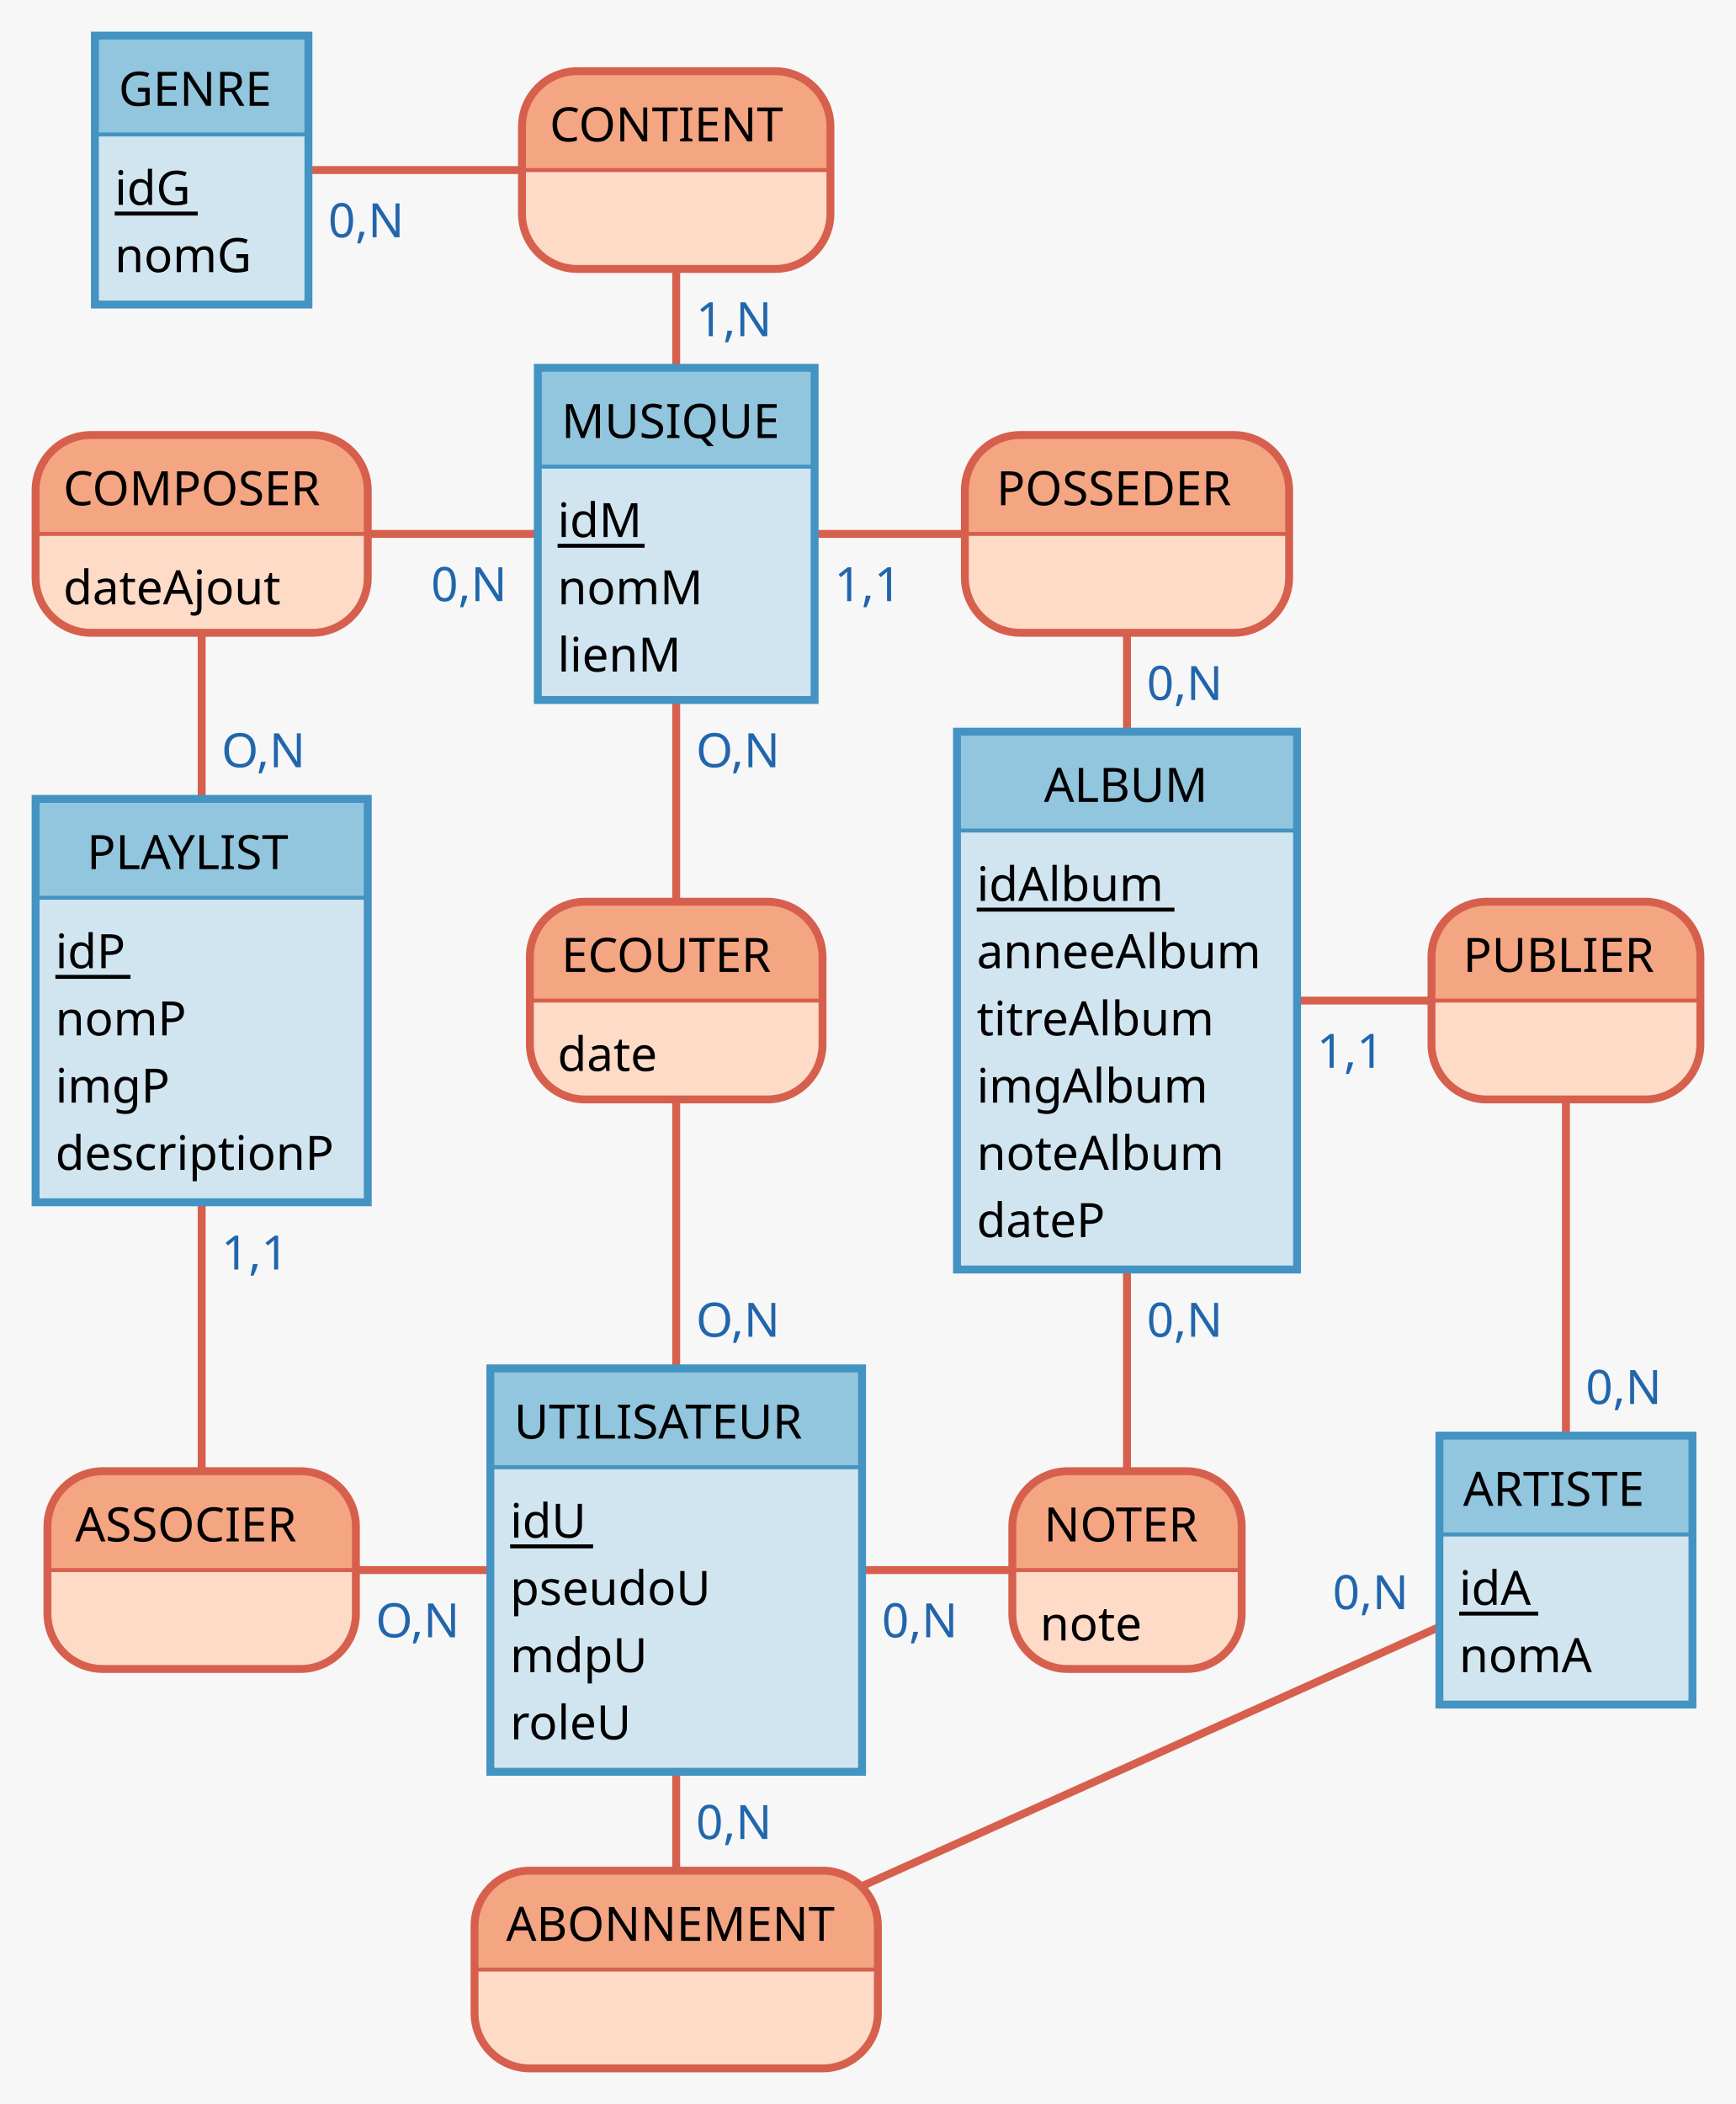
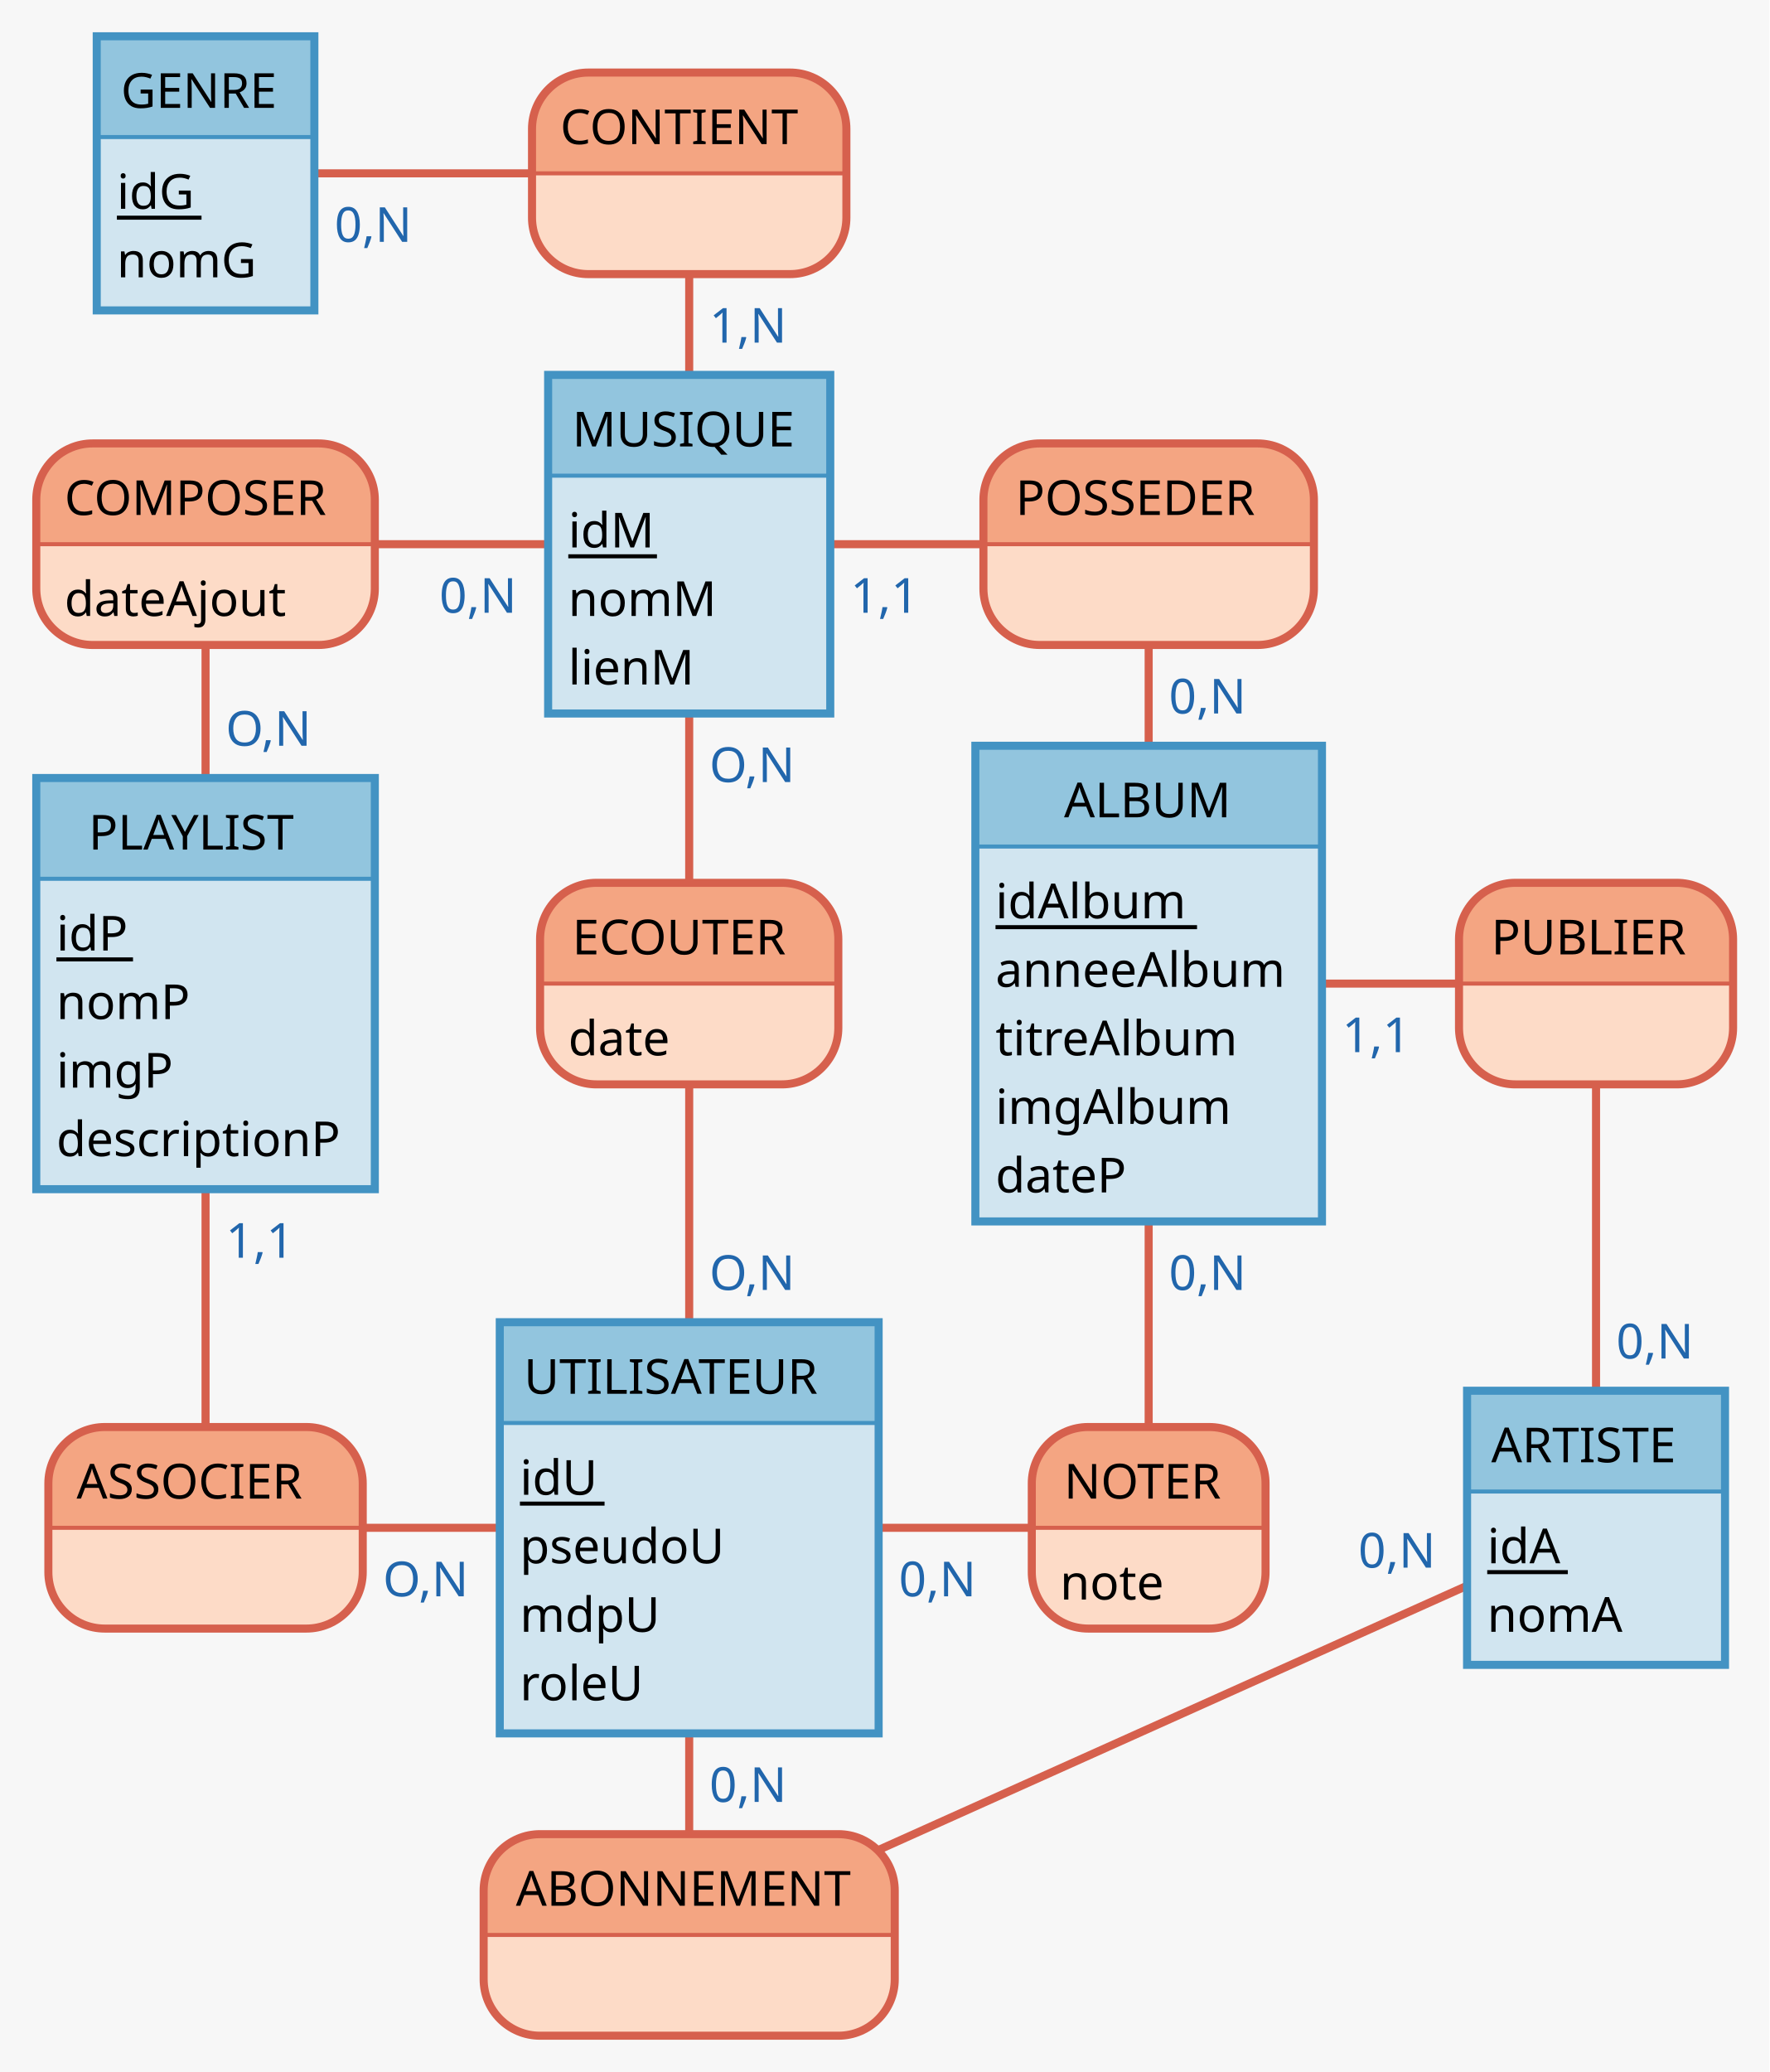
- <svg xmlns="http://www.w3.org/2000/svg" width="439" height="532" viewBox="0 0 439 532">
-   <rect x="0" y="0" width="439" height="532" fill="#f7f7f7" stroke="none" stroke-width="0" />
+ <svg xmlns="http://www.w3.org/2000/svg" width="439" height="514" viewBox="0 0 439 514">
+   <rect x="0" y="0" width="439" height="514" fill="#f7f7f7" stroke="none" stroke-width="0" />
  <g>
    <line x1="171" y1="135" x2="171" y2="43" stroke="#d6604d" stroke-width="2" />
    <line x1="51" y1="43" x2="171" y2="43" stroke="#d6604d" stroke-width="2" />
    <g>
      <path d="M196 18 a14 14 90 0 1 14 14 V43 h-78 V32 a14 14 90 0 1 14 -14" fill="#f4a582" stroke="#f4a582" stroke-width="0" />
      <path d="M210 43 v11 a14 14 90 0 1 -14 14 H146 a14 14 90 0 1 -14 -14 V43 H78" fill="#fddbc7" stroke="#fddbc7" stroke-width="0" />
      <rect x="132" y="18" width="78" height="50" fill="none" rx="14" stroke="#d6604d" stroke-width="2" />
      <line x1="132" y1="43" x2="210" y2="43" stroke="#d6604d" stroke-width="1" />
      <text x="139" y="35.75" fill="#000000" font-family="Verdana" font-size="12">CONTIENT</text>
    </g>
    <text x="176" y="85" fill="#2166ac" font-family="Verdana" font-size="12">1,N</text>
    <text x="83" y="60" fill="#2166ac" font-family="Verdana" font-size="12">0,N</text>
  </g>
  <g>
-     <line x1="51" y1="253" x2="51" y2="135" stroke="#d6604d" stroke-width="2" />
+     <line x1="51" y1="244" x2="51" y2="135" stroke="#d6604d" stroke-width="2" />
    <line x1="171" y1="135" x2="51" y2="135" stroke="#d6604d" stroke-width="2" />
    <g>
      <path d="M79 110 a14 14 90 0 1 14 14 V135 h-84 V124 a14 14 90 0 1 14 -14" fill="#f4a582" stroke="#f4a582" stroke-width="0" />
      <path d="M93 135 v11 a14 14 90 0 1 -14 14 H23 a14 14 90 0 1 -14 -14 V135 H84" fill="#fddbc7" stroke="#fddbc7" stroke-width="0" />
      <rect x="9" y="110" width="84" height="50" fill="none" rx="14" stroke="#d6604d" stroke-width="2" />
      <line x1="9" y1="135" x2="93" y2="135" stroke="#d6604d" stroke-width="1" />
      <text x="16" y="127.75" fill="#000000" font-family="Verdana" font-size="12">COMPOSER</text>
      <text x="16" y="152.8" fill="#000000" font-family="Verdana" font-size="12">dateAjout</text>
    </g>
-     <text x="56" y="194" fill="#2166ac" font-family="Verdana" font-size="12">O,N</text>
+     <text x="56" y="185" fill="#2166ac" font-family="Verdana" font-size="12">O,N</text>
    <text x="109" y="152" fill="#2166ac" font-family="Verdana" font-size="12">0,N</text>
  </g>
  <g>
-     <line x1="285" y1="253" x2="285" y2="135" stroke="#d6604d" stroke-width="2" />
+     <line x1="285" y1="244" x2="285" y2="135" stroke="#d6604d" stroke-width="2" />
    <line x1="171" y1="135" x2="285" y2="135" stroke="#d6604d" stroke-width="2" />
    <g>
      <path d="M312 110 a14 14 90 0 1 14 14 V135 h-82 V124 a14 14 90 0 1 14 -14" fill="#f4a582" stroke="#f4a582" stroke-width="0" />
      <path d="M326 135 v11 a14 14 90 0 1 -14 14 H258 a14 14 90 0 1 -14 -14 V135 H82" fill="#fddbc7" stroke="#fddbc7" stroke-width="0" />
      <rect x="244" y="110" width="82" height="50" fill="none" rx="14" stroke="#d6604d" stroke-width="2" />
      <line x1="244" y1="135" x2="326" y2="135" stroke="#d6604d" stroke-width="1" />
      <text x="252" y="127.75" fill="#000000" font-family="Verdana" font-size="12">POSSEDER</text>
    </g>
    <text x="290" y="177" fill="#2166ac" font-family="Verdana" font-size="12">0,N</text>
    <text x="211" y="152" fill="#2166ac" font-family="Verdana" font-size="12">1,1</text>
  </g>
  <g>
-     <line x1="171" y1="397" x2="171" y2="253" stroke="#d6604d" stroke-width="2" />
-     <line x1="171" y1="135" x2="171" y2="253" stroke="#d6604d" stroke-width="2" />
+     <line x1="171" y1="379" x2="171" y2="244" stroke="#d6604d" stroke-width="2" />
+     <line x1="171" y1="135" x2="171" y2="244" stroke="#d6604d" stroke-width="2" />
    <g>
-       <path d="M194 228 a14 14 90 0 1 14 14 V253 h-74 V242 a14 14 90 0 1 14 -14" fill="#f4a582" stroke="#f4a582" stroke-width="0" />
-       <path d="M208 253 v11 a14 14 90 0 1 -14 14 H148 a14 14 90 0 1 -14 -14 V253 H74" fill="#fddbc7" stroke="#fddbc7" stroke-width="0" />
-       <rect x="134" y="228" width="74" height="50" fill="none" rx="14" stroke="#d6604d" stroke-width="2" />
-       <line x1="134" y1="253" x2="208" y2="253" stroke="#d6604d" stroke-width="1" />
-       <text x="142" y="245.75" fill="#000000" font-family="Verdana" font-size="12">ECOUTER</text>
-       <text x="141" y="270.8" fill="#000000" font-family="Verdana" font-size="12">date</text>
+       <path d="M194 219 a14 14 90 0 1 14 14 V244 h-74 V233 a14 14 90 0 1 14 -14" fill="#f4a582" stroke="#f4a582" stroke-width="0" />
+       <path d="M208 244 v11 a14 14 90 0 1 -14 14 H148 a14 14 90 0 1 -14 -14 V244 H74" fill="#fddbc7" stroke="#fddbc7" stroke-width="0" />
+       <rect x="134" y="219" width="74" height="50" fill="none" rx="14" stroke="#d6604d" stroke-width="2" />
+       <line x1="134" y1="244" x2="208" y2="244" stroke="#d6604d" stroke-width="1" />
+       <text x="142" y="236.75" fill="#000000" font-family="Verdana" font-size="12">ECOUTER</text>
+       <text x="141" y="261.8" fill="#000000" font-family="Verdana" font-size="12">date</text>
    </g>
-     <text x="176" y="338" fill="#2166ac" font-family="Verdana" font-size="12">O,N</text>
+     <text x="176" y="320" fill="#2166ac" font-family="Verdana" font-size="12">O,N</text>
    <text x="176" y="194" fill="#2166ac" font-family="Verdana" font-size="12">O,N</text>
  </g>
  <g>
-     <line x1="396" y1="397" x2="396" y2="253" stroke="#d6604d" stroke-width="2" />
-     <line x1="285" y1="253" x2="396" y2="253" stroke="#d6604d" stroke-width="2" />
+     <line x1="396" y1="379" x2="396" y2="244" stroke="#d6604d" stroke-width="2" />
+     <line x1="285" y1="244" x2="396" y2="244" stroke="#d6604d" stroke-width="2" />
    <g>
-       <path d="M416 228 a14 14 90 0 1 14 14 V253 h-68 V242 a14 14 90 0 1 14 -14" fill="#f4a582" stroke="#f4a582" stroke-width="0" />
-       <path d="M430 253 v11 a14 14 90 0 1 -14 14 H376 a14 14 90 0 1 -14 -14 V253 H68" fill="#fddbc7" stroke="#fddbc7" stroke-width="0" />
-       <rect x="362" y="228" width="68" height="50" fill="none" rx="14" stroke="#d6604d" stroke-width="2" />
-       <line x1="362" y1="253" x2="430" y2="253" stroke="#d6604d" stroke-width="1" />
-       <text x="370" y="245.75" fill="#000000" font-family="Verdana" font-size="12">PUBLIER</text>
+       <path d="M416 219 a14 14 90 0 1 14 14 V244 h-68 V233 a14 14 90 0 1 14 -14" fill="#f4a582" stroke="#f4a582" stroke-width="0" />
+       <path d="M430 244 v11 a14 14 90 0 1 -14 14 H376 a14 14 90 0 1 -14 -14 V244 H68" fill="#fddbc7" stroke="#fddbc7" stroke-width="0" />
+       <rect x="362" y="219" width="68" height="50" fill="none" rx="14" stroke="#d6604d" stroke-width="2" />
+       <line x1="362" y1="244" x2="430" y2="244" stroke="#d6604d" stroke-width="1" />
+       <text x="370" y="236.75" fill="#000000" font-family="Verdana" font-size="12">PUBLIER</text>
    </g>
-     <text x="401" y="355" fill="#2166ac" font-family="Verdana" font-size="12">0,N</text>
-     <text x="333" y="270" fill="#2166ac" font-family="Verdana" font-size="12">1,1</text>
+     <text x="401" y="337" fill="#2166ac" font-family="Verdana" font-size="12">0,N</text>
+     <text x="333" y="261" fill="#2166ac" font-family="Verdana" font-size="12">1,1</text>
  </g>
  <g>
-     <line x1="171" y1="397" x2="51" y2="397" stroke="#d6604d" stroke-width="2" />
-     <line x1="51" y1="253" x2="51" y2="397" stroke="#d6604d" stroke-width="2" />
+     <line x1="171" y1="379" x2="51" y2="379" stroke="#d6604d" stroke-width="2" />
+     <line x1="51" y1="244" x2="51" y2="379" stroke="#d6604d" stroke-width="2" />
    <g>
-       <path d="M76 372 a14 14 90 0 1 14 14 V397 h-78 V386 a14 14 90 0 1 14 -14" fill="#f4a582" stroke="#f4a582" stroke-width="0" />
-       <path d="M90 397 v11 a14 14 90 0 1 -14 14 H26 a14 14 90 0 1 -14 -14 V397 H78" fill="#fddbc7" stroke="#fddbc7" stroke-width="0" />
-       <rect x="12" y="372" width="78" height="50" fill="none" rx="14" stroke="#d6604d" stroke-width="2" />
-       <line x1="12" y1="397" x2="90" y2="397" stroke="#d6604d" stroke-width="1" />
-       <text x="19" y="389.75" fill="#000000" font-family="Verdana" font-size="12">ASSOCIER</text>
+       <path d="M76 354 a14 14 90 0 1 14 14 V379 h-78 V368 a14 14 90 0 1 14 -14" fill="#f4a582" stroke="#f4a582" stroke-width="0" />
+       <path d="M90 379 v11 a14 14 90 0 1 -14 14 H26 a14 14 90 0 1 -14 -14 V379 H78" fill="#fddbc7" stroke="#fddbc7" stroke-width="0" />
+       <rect x="12" y="354" width="78" height="50" fill="none" rx="14" stroke="#d6604d" stroke-width="2" />
+       <line x1="12" y1="379" x2="90" y2="379" stroke="#d6604d" stroke-width="1" />
+       <text x="19" y="371.75" fill="#000000" font-family="Verdana" font-size="12">ASSOCIER</text>
    </g>
-     <text x="95" y="414" fill="#2166ac" font-family="Verdana" font-size="12">O,N</text>
-     <text x="56" y="321" fill="#2166ac" font-family="Verdana" font-size="12">1,1</text>
+     <text x="95" y="396" fill="#2166ac" font-family="Verdana" font-size="12">O,N</text>
+     <text x="56" y="312" fill="#2166ac" font-family="Verdana" font-size="12">1,1</text>
  </g>
  <g>
-     <line x1="171" y1="397" x2="285" y2="397" stroke="#d6604d" stroke-width="2" />
-     <line x1="285" y1="253" x2="285" y2="397" stroke="#d6604d" stroke-width="2" />
+     <line x1="171" y1="379" x2="285" y2="379" stroke="#d6604d" stroke-width="2" />
+     <line x1="285" y1="244" x2="285" y2="379" stroke="#d6604d" stroke-width="2" />
    <g>
-       <path d="M300 372 a14 14 90 0 1 14 14 V397 h-58 V386 a14 14 90 0 1 14 -14" fill="#f4a582" stroke="#f4a582" stroke-width="0" />
-       <path d="M314 397 v11 a14 14 90 0 1 -14 14 H270 a14 14 90 0 1 -14 -14 V397 H58" fill="#fddbc7" stroke="#fddbc7" stroke-width="0" />
-       <rect x="256" y="372" width="58" height="50" fill="none" rx="14" stroke="#d6604d" stroke-width="2" />
-       <line x1="256" y1="397" x2="314" y2="397" stroke="#d6604d" stroke-width="1" />
-       <text x="264" y="389.75" fill="#000000" font-family="Verdana" font-size="12">NOTER</text>
-       <text x="263" y="414.8" fill="#000000" font-family="Verdana" font-size="12">note</text>
+       <path d="M300 354 a14 14 90 0 1 14 14 V379 h-58 V368 a14 14 90 0 1 14 -14" fill="#f4a582" stroke="#f4a582" stroke-width="0" />
+       <path d="M314 379 v11 a14 14 90 0 1 -14 14 H270 a14 14 90 0 1 -14 -14 V379 H58" fill="#fddbc7" stroke="#fddbc7" stroke-width="0" />
+       <rect x="256" y="354" width="58" height="50" fill="none" rx="14" stroke="#d6604d" stroke-width="2" />
+       <line x1="256" y1="379" x2="314" y2="379" stroke="#d6604d" stroke-width="1" />
+       <text x="264" y="371.75" fill="#000000" font-family="Verdana" font-size="12">NOTER</text>
+       <text x="263" y="396.8" fill="#000000" font-family="Verdana" font-size="12">note</text>
    </g>
-     <text x="223" y="414" fill="#2166ac" font-family="Verdana" font-size="12">0,N</text>
-     <text x="290" y="338" fill="#2166ac" font-family="Verdana" font-size="12">0,N</text>
+     <text x="223" y="396" fill="#2166ac" font-family="Verdana" font-size="12">0,N</text>
+     <text x="290" y="320" fill="#2166ac" font-family="Verdana" font-size="12">0,N</text>
  </g>
  <g>
-     <line x1="171" y1="397" x2="171" y2="498" stroke="#d6604d" stroke-width="2" />
-     <line x1="396" y1="397" x2="171" y2="498" stroke="#d6604d" stroke-width="2" />
+     <line x1="171" y1="379" x2="171" y2="480" stroke="#d6604d" stroke-width="2" />
+     <line x1="396" y1="379" x2="171" y2="480" stroke="#d6604d" stroke-width="2" />
    <g>
-       <path d="M208 473 a14 14 90 0 1 14 14 V498 h-102 V487 a14 14 90 0 1 14 -14" fill="#f4a582" stroke="#f4a582" stroke-width="0" />
-       <path d="M222 498 v11 a14 14 90 0 1 -14 14 H134 a14 14 90 0 1 -14 -14 V498 H102" fill="#fddbc7" stroke="#fddbc7" stroke-width="0" />
-       <rect x="120" y="473" width="102" height="50" fill="none" rx="14" stroke="#d6604d" stroke-width="2" />
-       <line x1="120" y1="498" x2="222" y2="498" stroke="#d6604d" stroke-width="1" />
-       <text x="128" y="490.75" fill="#000000" font-family="Verdana" font-size="12">ABONNEMENT</text>
+       <path d="M208 455 a14 14 90 0 1 14 14 V480 h-102 V469 a14 14 90 0 1 14 -14" fill="#f4a582" stroke="#f4a582" stroke-width="0" />
+       <path d="M222 480 v11 a14 14 90 0 1 -14 14 H134 a14 14 90 0 1 -14 -14 V480 H102" fill="#fddbc7" stroke="#fddbc7" stroke-width="0" />
+       <rect x="120" y="455" width="102" height="50" fill="none" rx="14" stroke="#d6604d" stroke-width="2" />
+       <line x1="120" y1="480" x2="222" y2="480" stroke="#d6604d" stroke-width="1" />
+       <text x="128" y="472.75" fill="#000000" font-family="Verdana" font-size="12">ABONNEMENT</text>
    </g>
-     <text x="176" y="465" fill="#2166ac" font-family="Verdana" font-size="12">0,N</text>
-     <text x="337" y="406.88" fill="#2166ac" font-family="Verdana" font-size="12">0,N</text>
+     <text x="176" y="447" fill="#2166ac" font-family="Verdana" font-size="12">0,N</text>
+     <text x="337" y="388.88" fill="#2166ac" font-family="Verdana" font-size="12">0,N</text>
  </g>
  <g>
    <g>
      <rect x="24" y="9" width="54" height="25" fill="#92c5de" stroke="none" stroke-width="0" opacity="1" />
      <rect x="24" y="34" width="54" height="43" fill="#d1e5f0" stroke="none" stroke-width="0" opacity="1" />
      <rect x="24" y="9" width="54" height="68" fill="none" stroke="#4393c3" stroke-width="2" opacity="1" />
      <line x1="24" y1="34" x2="78" y2="34" stroke="#4393c3" stroke-width="1" />
    </g>
    <text x="30" y="26.75" fill="#000000" font-family="Verdana" font-size="12">GENRE</text>
    <text x="29" y="51.8" fill="#000000" font-family="Verdana" font-size="12">idG</text>
    <line x1="29" y1="54" x2="50" y2="54" stroke="#000000" stroke-width="1" />
    <text x="29" y="68.8" fill="#000000" font-family="Verdana" font-size="12">nomG</text>
  </g>
  <g>
    <g>
      <rect x="136" y="93" width="70" height="25" fill="#92c5de" stroke="none" stroke-width="0" opacity="1" />
      <rect x="136" y="118" width="70" height="59" fill="#d1e5f0" stroke="none" stroke-width="0" opacity="1" />
      <rect x="136" y="93" width="70" height="84" fill="none" stroke="#4393c3" stroke-width="2" opacity="1" />
      <line x1="136" y1="118" x2="206" y2="118" stroke="#4393c3" stroke-width="1" />
    </g>
    <text x="142" y="110.75" fill="#000000" font-family="Verdana" font-size="12">MUSIQUE</text>
    <text x="141" y="135.8" fill="#000000" font-family="Verdana" font-size="12">idM</text>
    <line x1="141" y1="138" x2="163" y2="138" stroke="#000000" stroke-width="1" />
    <text x="141" y="152.8" fill="#000000" font-family="Verdana" font-size="12">nomM</text>
    <text x="141" y="169.8" fill="#000000" font-family="Verdana" font-size="12">lienM</text>
  </g>
  <g>
    <g>
-       <rect x="9" y="202" width="84" height="25" fill="#92c5de" stroke="none" stroke-width="0" opacity="1" />
-       <rect x="9" y="227" width="84" height="77" fill="#d1e5f0" stroke="none" stroke-width="0" opacity="1" />
-       <rect x="9" y="202" width="84" height="102" fill="none" stroke="#4393c3" stroke-width="2" opacity="1" />
-       <line x1="9" y1="227" x2="93" y2="227" stroke="#4393c3" stroke-width="1" />
+       <rect x="9" y="193" width="84" height="25" fill="#92c5de" stroke="none" stroke-width="0" opacity="1" />
+       <rect x="9" y="218" width="84" height="77" fill="#d1e5f0" stroke="none" stroke-width="0" opacity="1" />
+       <rect x="9" y="193" width="84" height="102" fill="none" stroke="#4393c3" stroke-width="2" opacity="1" />
+       <line x1="9" y1="218" x2="93" y2="218" stroke="#4393c3" stroke-width="1" />
    </g>
-     <text x="22" y="219.75" fill="#000000" font-family="Verdana" font-size="12">PLAYLIST</text>
-     <text x="14" y="244.8" fill="#000000" font-family="Verdana" font-size="12">idP</text>
-     <line x1="14" y1="247" x2="33" y2="247" stroke="#000000" stroke-width="1" />
-     <text x="14" y="261.8" fill="#000000" font-family="Verdana" font-size="12">nomP</text>
-     <text x="14" y="278.8" fill="#000000" font-family="Verdana" font-size="12">imgP</text>
-     <text x="14" y="295.8" fill="#000000" font-family="Verdana" font-size="12">descriptionP</text>
+     <text x="22" y="210.75" fill="#000000" font-family="Verdana" font-size="12">PLAYLIST</text>
+     <text x="14" y="235.8" fill="#000000" font-family="Verdana" font-size="12">idP</text>
+     <line x1="14" y1="238" x2="33" y2="238" stroke="#000000" stroke-width="1" />
+     <text x="14" y="252.8" fill="#000000" font-family="Verdana" font-size="12">nomP</text>
+     <text x="14" y="269.8" fill="#000000" font-family="Verdana" font-size="12">imgP</text>
+     <text x="14" y="286.8" fill="#000000" font-family="Verdana" font-size="12">descriptionP</text>
  </g>
  <g>
    <g>
      <rect x="242" y="185" width="86" height="25" fill="#92c5de" stroke="none" stroke-width="0" opacity="1" />
-       <rect x="242" y="210" width="86" height="111" fill="#d1e5f0" stroke="none" stroke-width="0" opacity="1" />
-       <rect x="242" y="185" width="86" height="136" fill="none" stroke="#4393c3" stroke-width="2" opacity="1" />
+       <rect x="242" y="210" width="86" height="93" fill="#d1e5f0" stroke="none" stroke-width="0" opacity="1" />
+       <rect x="242" y="185" width="86" height="118" fill="none" stroke="#4393c3" stroke-width="2" opacity="1" />
      <line x1="242" y1="210" x2="328" y2="210" stroke="#4393c3" stroke-width="1" />
    </g>
    <text x="264" y="202.75" fill="#000000" font-family="Verdana" font-size="12">ALBUM</text>
    <text x="247" y="227.8" fill="#000000" font-family="Verdana" font-size="12">idAlbum</text>
    <line x1="247" y1="230" x2="297" y2="230" stroke="#000000" stroke-width="1" />
    <text x="247" y="244.8" fill="#000000" font-family="Verdana" font-size="12">anneeAlbum</text>
    <text x="247" y="261.8" fill="#000000" font-family="Verdana" font-size="12">titreAlbum</text>
    <text x="247" y="278.8" fill="#000000" font-family="Verdana" font-size="12">imgAlbum</text>
-     <text x="247" y="295.8" fill="#000000" font-family="Verdana" font-size="12">noteAlbum</text>
-     <text x="247" y="312.8" fill="#000000" font-family="Verdana" font-size="12">dateP</text>
+     <text x="247" y="295.8" fill="#000000" font-family="Verdana" font-size="12">dateP</text>
  </g>
  <g>
    <g>
-       <rect x="124" y="346" width="94" height="25" fill="#92c5de" stroke="none" stroke-width="0" opacity="1" />
-       <rect x="124" y="371" width="94" height="77" fill="#d1e5f0" stroke="none" stroke-width="0" opacity="1" />
-       <rect x="124" y="346" width="94" height="102" fill="none" stroke="#4393c3" stroke-width="2" opacity="1" />
-       <line x1="124" y1="371" x2="218" y2="371" stroke="#4393c3" stroke-width="1" />
+       <rect x="124" y="328" width="94" height="25" fill="#92c5de" stroke="none" stroke-width="0" opacity="1" />
+       <rect x="124" y="353" width="94" height="77" fill="#d1e5f0" stroke="none" stroke-width="0" opacity="1" />
+       <rect x="124" y="328" width="94" height="102" fill="none" stroke="#4393c3" stroke-width="2" opacity="1" />
+       <line x1="124" y1="353" x2="218" y2="353" stroke="#4393c3" stroke-width="1" />
    </g>
-     <text x="130" y="363.75" fill="#000000" font-family="Verdana" font-size="12">UTILISATEUR</text>
-     <text x="129" y="388.8" fill="#000000" font-family="Verdana" font-size="12">idU</text>
-     <line x1="129" y1="391" x2="150" y2="391" stroke="#000000" stroke-width="1" />
-     <text x="129" y="405.8" fill="#000000" font-family="Verdana" font-size="12">pseudoU</text>
-     <text x="129" y="422.8" fill="#000000" font-family="Verdana" font-size="12">mdpU</text>
-     <text x="129" y="439.8" fill="#000000" font-family="Verdana" font-size="12">roleU</text>
+     <text x="130" y="345.75" fill="#000000" font-family="Verdana" font-size="12">UTILISATEUR</text>
+     <text x="129" y="370.8" fill="#000000" font-family="Verdana" font-size="12">idU</text>
+     <line x1="129" y1="373" x2="150" y2="373" stroke="#000000" stroke-width="1" />
+     <text x="129" y="387.8" fill="#000000" font-family="Verdana" font-size="12">pseudoU</text>
+     <text x="129" y="404.8" fill="#000000" font-family="Verdana" font-size="12">mdpU</text>
+     <text x="129" y="421.8" fill="#000000" font-family="Verdana" font-size="12">roleU</text>
  </g>
  <g>
    <g>
-       <rect x="364" y="363" width="64" height="25" fill="#92c5de" stroke="none" stroke-width="0" opacity="1" />
-       <rect x="364" y="388" width="64" height="43" fill="#d1e5f0" stroke="none" stroke-width="0" opacity="1" />
-       <rect x="364" y="363" width="64" height="68" fill="none" stroke="#4393c3" stroke-width="2" opacity="1" />
-       <line x1="364" y1="388" x2="428" y2="388" stroke="#4393c3" stroke-width="1" />
+       <rect x="364" y="345" width="64" height="25" fill="#92c5de" stroke="none" stroke-width="0" opacity="1" />
+       <rect x="364" y="370" width="64" height="43" fill="#d1e5f0" stroke="none" stroke-width="0" opacity="1" />
+       <rect x="364" y="345" width="64" height="68" fill="none" stroke="#4393c3" stroke-width="2" opacity="1" />
+       <line x1="364" y1="370" x2="428" y2="370" stroke="#4393c3" stroke-width="1" />
    </g>
-     <text x="370" y="380.75" fill="#000000" font-family="Verdana" font-size="12">ARTISTE</text>
-     <text x="369" y="405.8" fill="#000000" font-family="Verdana" font-size="12">idA</text>
-     <line x1="369" y1="408" x2="389" y2="408" stroke="#000000" stroke-width="1" />
-     <text x="369" y="422.8" fill="#000000" font-family="Verdana" font-size="12">nomA</text>
+     <text x="370" y="362.75" fill="#000000" font-family="Verdana" font-size="12">ARTISTE</text>
+     <text x="369" y="387.8" fill="#000000" font-family="Verdana" font-size="12">idA</text>
+     <line x1="369" y1="390" x2="389" y2="390" stroke="#000000" stroke-width="1" />
+     <text x="369" y="404.8" fill="#000000" font-family="Verdana" font-size="12">nomA</text>
  </g>
</svg>
